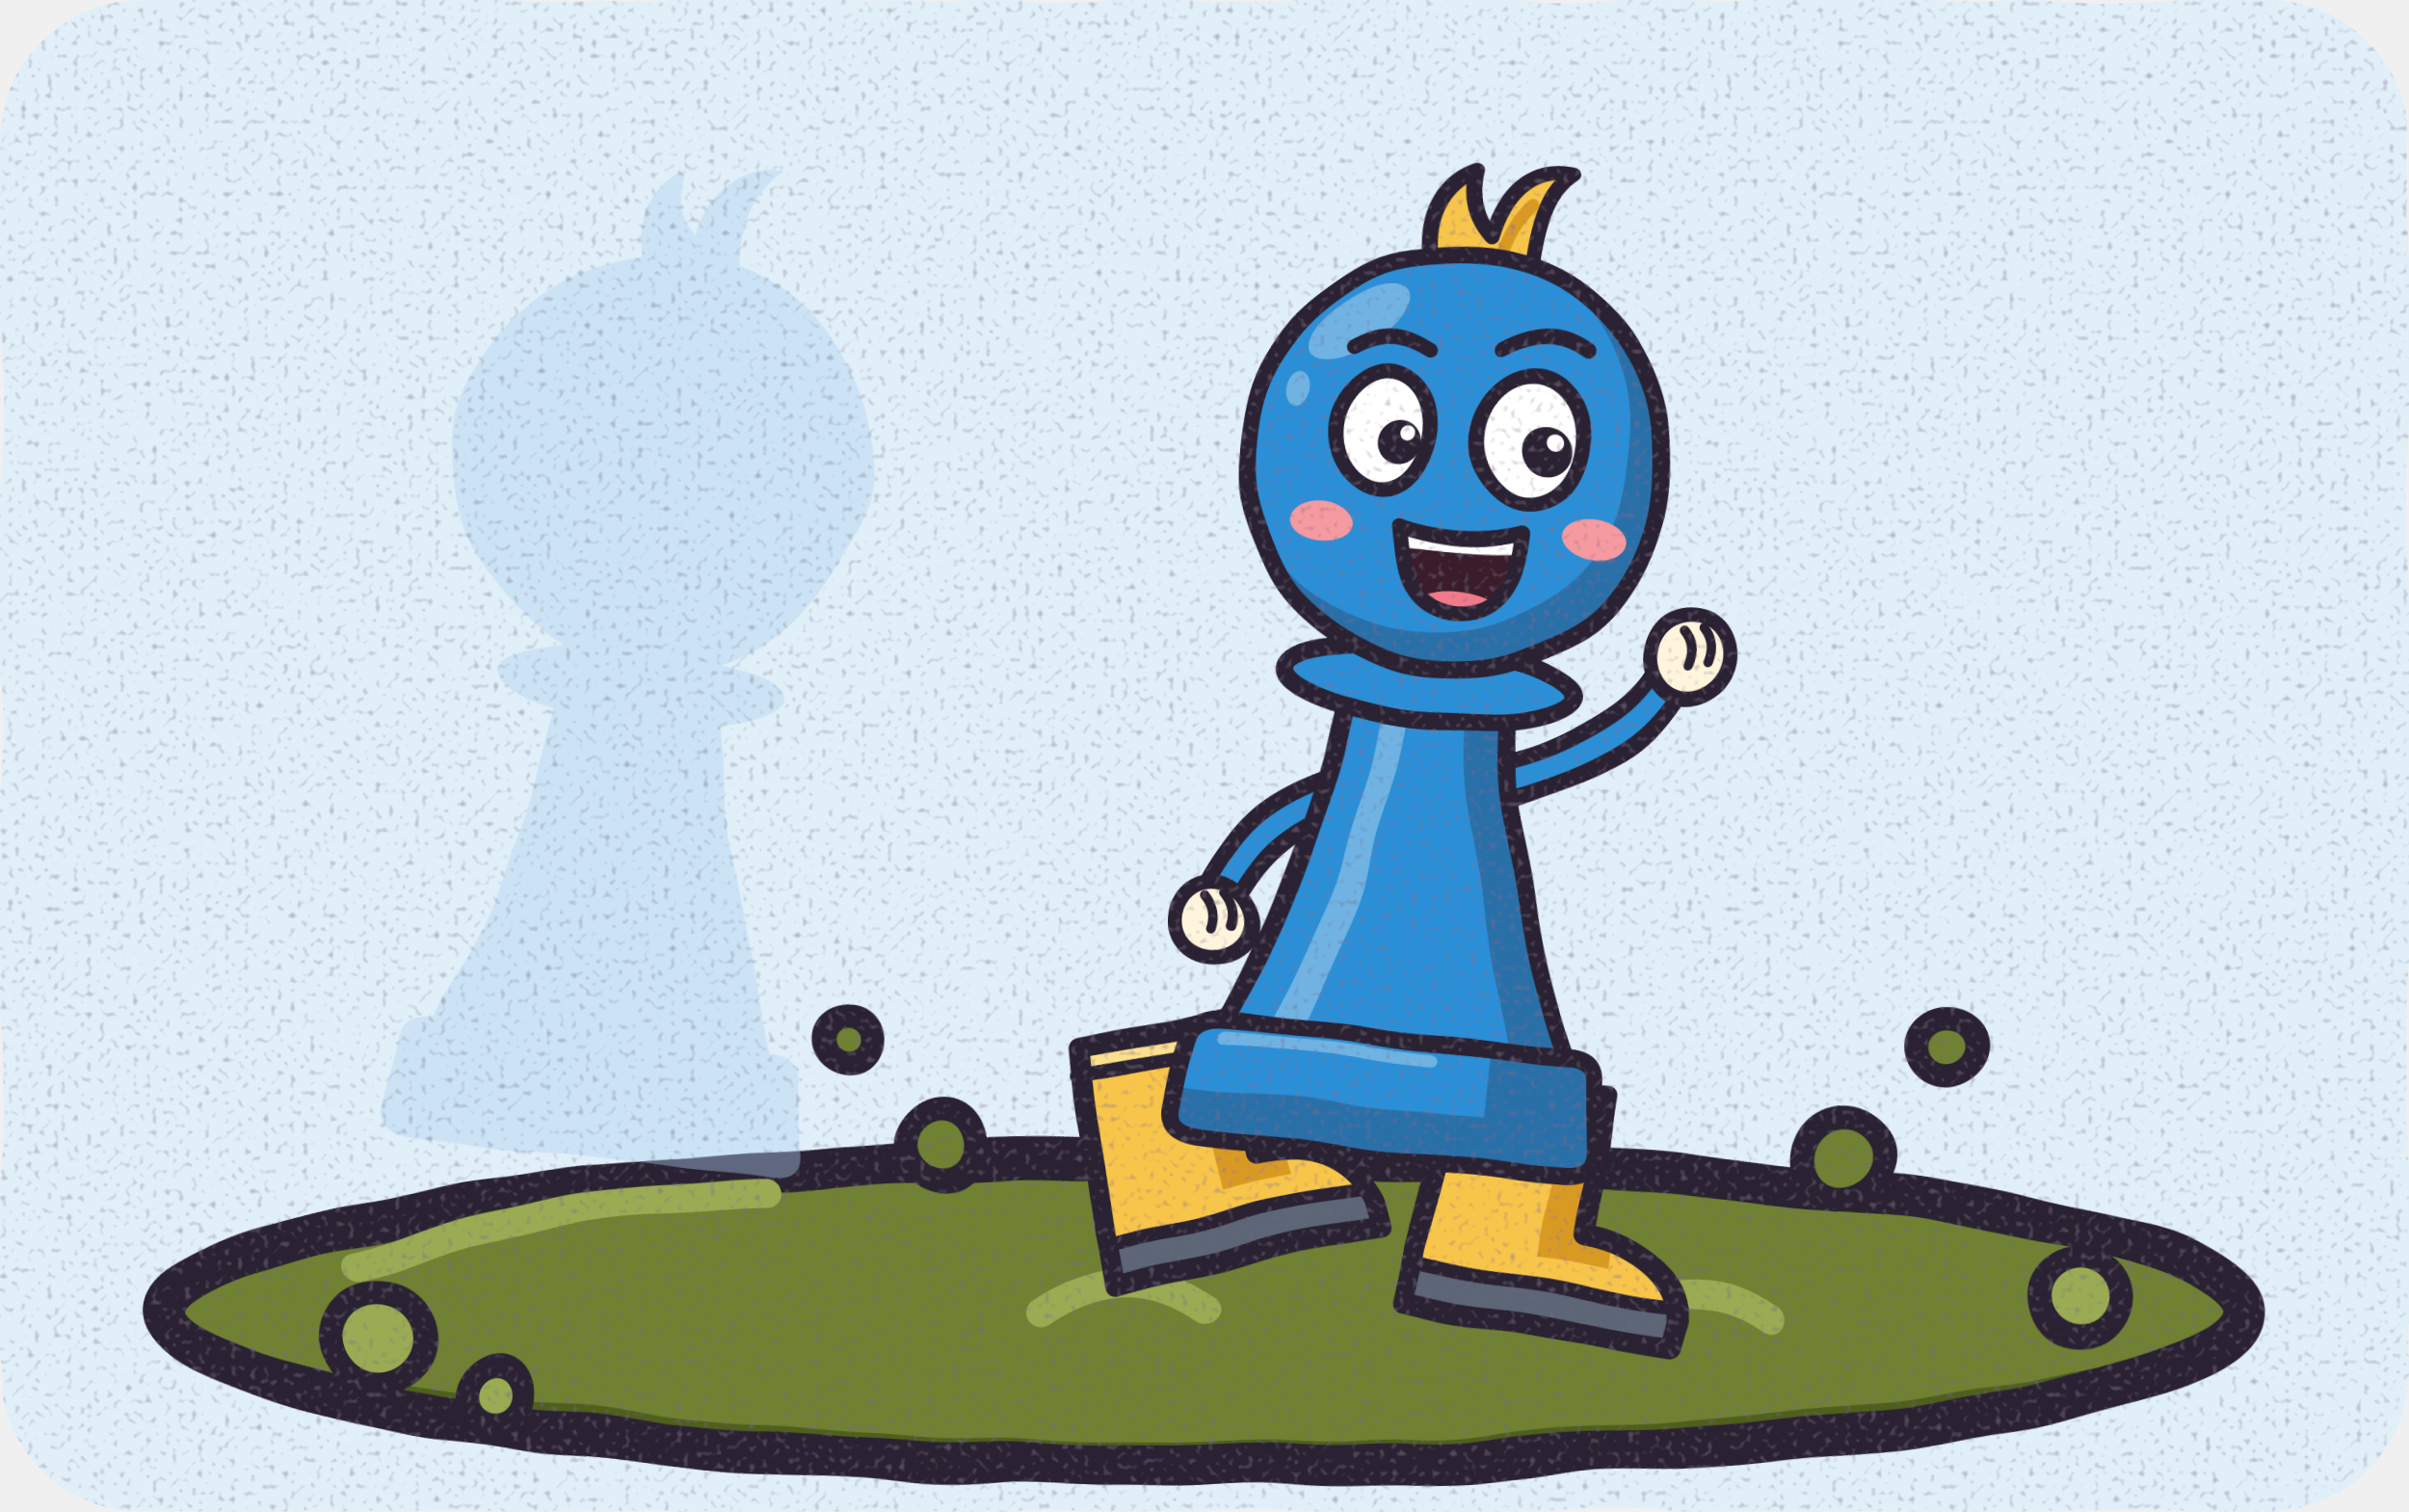
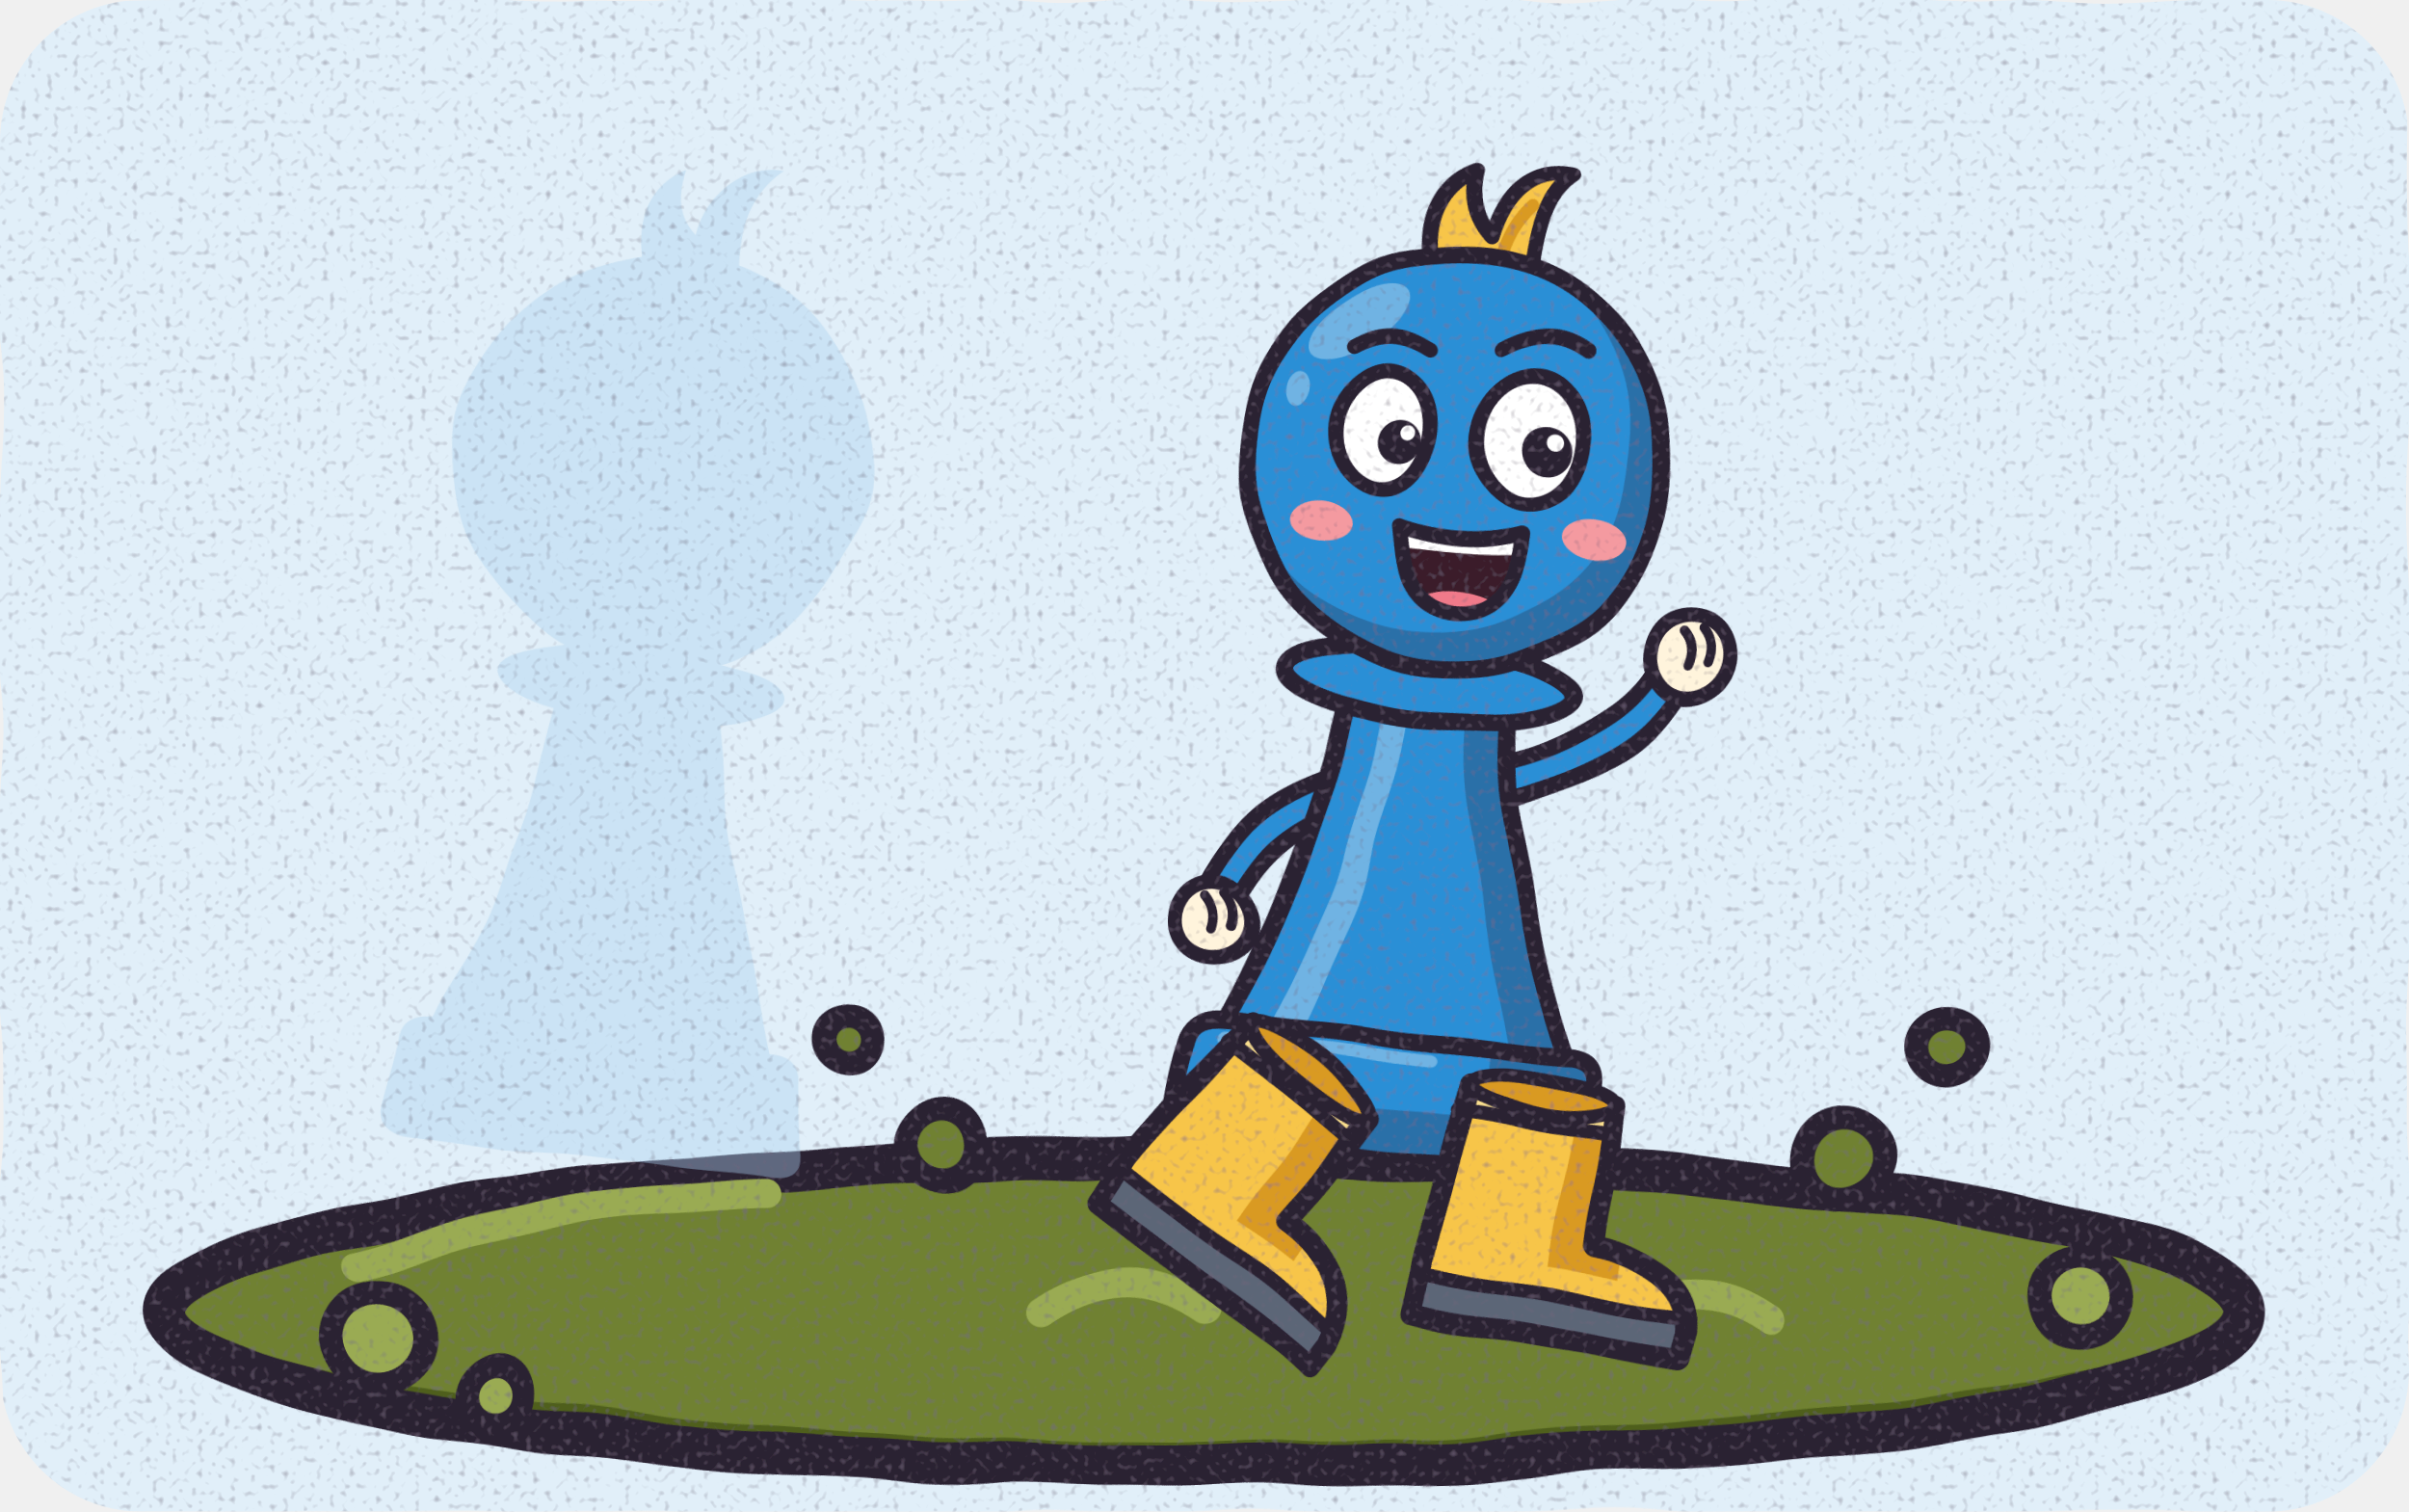
<svg xmlns="http://www.w3.org/2000/svg" viewBox="0 0 408 256" width="408" height="256">
  <defs>
    <filter id="P2-drawn" x="-5%" y="-5%" width="110%" height="110%">
      <feTurbulence type="fractalNoise" baseFrequency="0.035" numOctaves="2" seed="51" result="warp" />
      <feDisplacementMap in="SourceGraphic" in2="warp" scale="3" xChannelSelector="R" yChannelSelector="G" result="wobbly" />
      <feTurbulence type="fractalNoise" baseFrequency="0.9" numOctaves="1" seed="59" result="noise" />
      <feColorMatrix in="noise" type="matrix" values="0 0 0 0 0.17  0 0 0 0 0.13  0 0 0 0 0.2  -2 0 0 0 0.85" result="specks" />
      <feComposite in="specks" in2="wobbly" operator="in" result="grain" />
      <feMerge>
        <feMergeNode in="wobbly" />
        <feMergeNode in="grain" />
      </feMerge>
    </filter>
    <clipPath id="P2-frame">
      <rect width="408" height="256" rx="24" />
    </clipPath>
  </defs>
  <g clip-path="url(#P2-frame)">
    <g filter="url(#P2-drawn)" stroke="#2b2233" stroke-linejoin="round" stroke-linecap="round">
      <rect width="408" height="256" fill="#e1eff9" stroke="none" />
      <clipPath id="p2-mud">
        <ellipse cx="204" cy="222" rx="176" ry="26" />
      </clipPath>
      <ellipse cx="204" cy="222" rx="176" ry="26" fill="#6f8130" stroke="none" />
      <path d="M20 226 Q204 262 388 226 L388 260 L20 260 Z" fill="#4f5f1f" stroke="none" clip-path="url(#p2-mud)" />
      <ellipse cx="204" cy="222" rx="176" ry="26" fill="none" stroke-width="7" />
      <path d="M60 214 Q90 204 130 202" fill="none" stroke="#9aab52" stroke-width="5" />
      <g fill="#9aab52" stroke-width="4">
        <circle cx="64" cy="226" r="8" />
        <circle cx="84" cy="236" r="5" />
        <circle cx="352" cy="220" r="7" />
      </g>
      <g transform="translate(100 196) scale(0.42) rotate(6) translate(-200 -450)" fill="#aad2ef" opacity="0.4" stroke="none">
        <path d="M184 96 C176 72 184 56 197 50 C195 63 199 71 204 76 C208 58 220 46 236 48 C223 59 221 76 222 96 Z" />
        <path d="M168 262 C165 318 142 370 128 410 L272 410 C258 370 235 318 232 262 Z" />
        <path d="M118 412 Q118 402 130 402 L270 402 Q282 402 282 412 L285 438 Q287 450 273 450 L127 450 Q113 450 115 438 Z" />
        <ellipse cx="200" cy="258" rx="58" ry="15" />
        <circle cx="200" cy="168" r="84" />
      </g>
      <g fill="#6f8130" stroke-width="4">
        <circle cx="312" cy="196" r="7" />
        <circle cx="330" cy="178" r="5" />
        <circle cx="160" cy="194" r="6" />
        <circle cx="144" cy="176" r="4" />
      </g>
      <path d="M176 222 Q190 212 204 222 M268 224 Q284 214 300 224" fill="none" stroke="#9aab52" stroke-width="5" />
      <g transform="translate(234 196) scale(0.42) rotate(6) translate(-200 -450)" stroke-width="7">
        <clipPath id="p2-body">
          <path d="M168 262 C165 318 142 370 128 410 L272 410 C258 370 235 318 232 262 Z" />
        </clipPath>
        <clipPath id="p2-base">
          <path d="M118 412 Q118 402 130 402 L270 402 Q282 402 282 412 L285 438 Q287 450 273 450 L127 450 Q113 450 115 438 Z" />
        </clipPath>
        <clipPath id="p2-collar">
          <ellipse cx="200" cy="258" rx="58" ry="15" />
        </clipPath>
        <clipPath id="p2-head">
          <circle cx="200" cy="168" r="84" />
        </clipPath>
-         <g transform="translate(134 486) rotate(-18) scale(1.4)">
-           <clipPath id="boot-134">
-             <path d="M-26 -58 L18 -58 L18 -18 Q44 -18 48 2 L48 10 L-30 10 L-30 -6 Z" />
-           </clipPath>
-           <path d="M-26 -58 L18 -58 L18 -18 Q44 -18 48 2 L48 10 L-30 10 L-30 -6 Z" fill="#f7c548" stroke="none" />
-           <g clip-path="url(#boot-134)" stroke="none">
-             <rect x="6" y="-60" width="20" height="50" fill="#d99a22" />
-             <rect x="-40" y="-2" width="100" height="14" fill="#5c6677" />
-             <rect x="-40" y="-64" width="70" height="14" fill="#fbe08f" />
-           </g>
-           <path d="M-26 -58 L18 -58 L18 -18 Q44 -18 48 2 L48 10 L-30 10 L-30 -6 Z" fill="none" stroke-width="6" />
-           <path d="M-28 -50 L18 -50 M-30 -2 L48 -2" fill="none" stroke-width="4" />
-         </g>
-         <g transform="translate(258 496) rotate(4) scale(1.4)">
-           <clipPath id="boot-258">
-             <path d="M-26 -58 L18 -58 L18 -18 Q44 -18 48 2 L48 10 L-30 10 L-30 -6 Z" />
-           </clipPath>
-           <path d="M-26 -58 L18 -58 L18 -18 Q44 -18 48 2 L48 10 L-30 10 L-30 -6 Z" fill="#f7c548" stroke="none" />
-           <g clip-path="url(#boot-258)" stroke="none">
-             <rect x="6" y="-60" width="20" height="50" fill="#d99a22" />
-             <rect x="-40" y="-2" width="100" height="14" fill="#5c6677" />
-             <rect x="-40" y="-64" width="70" height="14" fill="#fbe08f" />
-           </g>
-           <path d="M-26 -58 L18 -58 L18 -18 Q44 -18 48 2 L48 10 L-30 10 L-30 -6 Z" fill="none" stroke-width="6" />
-           <path d="M-28 -50 L18 -50 M-30 -2 L48 -2" fill="none" stroke-width="4" />
-         </g>
        <path d="M178 300 C150 310 132 330 124 352" fill="none" stroke-width="21" />
        <path d="M178 300 C150 310 132 330 124 352" fill="none" stroke="#2b8fd6" stroke-width="8" />
        <circle cx="122" cy="362" r="16" fill="#fff4dc" stroke-width="6" />
        <path d="M126 350 Q132 356 130 364 M118 352 Q124 358 122 366" fill="none" stroke-width="4" />
        <path d="M222 298 C258 290 284 270 296 244" fill="none" stroke-width="21" />
        <path d="M222 298 C258 290 284 270 296 244" fill="none" stroke="#2b8fd6" stroke-width="8" />
        <g fill="#5c6677" stroke-width="6" />
        <path d="M168 262 C165 318 142 370 128 410 L272 410 C258 370 235 318 232 262 Z" fill="#2b8fd6" stroke="none" />
        <g clip-path="url(#p2-body)" stroke="none">
          <path d="M214 262 C220 320 238 370 248 410 L300 410 L300 262 Z" fill="#2b70a8" />
          <path d="M181 276 C178 320 162 364 150 400 L164 400 C174 366 188 322 191 276 Z" fill="#6fb3e3" />
        </g>
        <path d="M168 262 C165 318 142 370 128 410 L272 410 C258 370 235 318 232 262 Z" fill="none" />
        <path d="M118 412 Q118 402 130 402 L270 402 Q282 402 282 412 L285 438 Q287 450 273 450 L127 450 Q113 450 115 438 Z" fill="#2b8fd6" stroke="none" />
        <g clip-path="url(#p2-base)" stroke="none">
          <rect x="80" y="430" width="240" height="30" fill="#2b70a8" />
          <rect x="238" y="400" width="80" height="60" fill="#2b70a8" />
          <path d="M132 409 L215 409" stroke="#6fb3e3" stroke-width="5" />
        </g>
        <path d="M118 412 Q118 402 130 402 L270 402 Q282 402 282 412 L285 438 Q287 450 273 450 L127 450 Q113 450 115 438 Z" fill="none" />
        <ellipse cx="200" cy="258" rx="58" ry="15" fill="#2b8fd6" stroke="none" />
        <path d="M140 262 Q200 290 260 262 L260 280 L140 280 Z" fill="#2b70a8" stroke="none" clip-path="url(#p2-collar)" />
        <ellipse cx="200" cy="258" rx="58" ry="15" fill="none" />
        <path d="M184 96 C176 72 184 56 197 50 C195 63 199 71 204 76 C208 58 220 46 236 48 C223 59 221 76 222 96 Z" fill="#f7c548" stroke-width="6" />
        <path d="M208 92 C208 80 212 70 220 62" fill="none" stroke="#d99a22" stroke-width="5" />
        <circle cx="200" cy="168" r="84" fill="#2b70a8" stroke="none" />
        <g clip-path="url(#p2-head)" stroke="none">
          <circle cx="190" cy="158" r="80" fill="#2b8fd6" />
          <ellipse cx="156" cy="116" rx="24" ry="10" transform="rotate(-38 156 116)" fill="#6fb3e3" />
          <ellipse cx="135" cy="146" rx="5" ry="7" fill="#6fb3e3" />
        </g>
        <circle cx="200" cy="168" r="84" fill="none" />
        <ellipse cx="148" cy="197" rx="13" ry="8" fill="#f49aa0" stroke="none" />
        <ellipse cx="258" cy="193" rx="13" ry="8" fill="#f49aa0" stroke="none" />
        <path d="M155 126 Q170 116 186 123 M215 120 Q232 110 249 119" fill="none" stroke-width="6" />
        <ellipse cx="172" cy="158" rx="19" ry="24" fill="#ffffff" stroke-width="6" />
        <circle cx="179" cy="162" r="9" fill="#2b2233" stroke="none" />
        <circle cx="182" cy="158" r="3.1" fill="#ffffff" stroke="none" />
        <ellipse cx="230" cy="156" rx="21" ry="26" fill="#ffffff" stroke-width="6" />
        <circle cx="237" cy="160" r="10" fill="#2b2233" stroke="none" />
        <circle cx="240" cy="156" r="3.4" fill="#ffffff" stroke="none" />
        <clipPath id="p2-mouth">
          <path d="M180 196 Q205 204 230 194 Q228 228 205 229 Q183 229 180 196 Z" />
        </clipPath>
        <path d="M180 196 Q205 204 230 194 Q228 228 205 229 Q183 229 180 196 Z" fill="#3a1f2b" stroke="none" />
        <g clip-path="url(#p2-mouth)" stroke="none">
          <path d="M150 150 L260 150 L260 196 Q205 212 150 200 Z" fill="#ffffff" />
          <ellipse cx="207" cy="232" rx="20" ry="12" fill="#f07a8a" />
        </g>
        <path d="M180 196 Q205 204 230 194 Q228 228 205 229 Q183 229 180 196 Z" fill="none" stroke-width="6" />
+         <g transform="translate(130 490) rotate(32) scale(1.4)">
+           <clipPath id="boot-130">
+             <path d="M-26 -58 L18 -58 L18 -18 Q44 -18 48 2 L48 10 L-30 10 L-30 -6 Z" />
+           </clipPath>
+           <path d="M-26 -58 L18 -58 L18 -18 Q44 -18 48 2 L48 10 L-30 10 L-30 -6 Z" fill="#f7c548" stroke="none" />
+           <g clip-path="url(#boot-130)" stroke="none">
+             <rect x="6" y="-60" width="20" height="50" fill="#d99a22" />
+             <rect x="-40" y="-2" width="100" height="14" fill="#5c6677" />
+             <rect x="-40" y="-64" width="70" height="14" fill="#fbe08f" />
+           </g>
+           <path d="M-26 -58 L18 -58 L18 -18 Q44 -18 48 2 L48 10 L-30 10 L-30 -6 Z" fill="none" stroke-width="6" />
+           <path d="M-28 -50 L18 -50 M-30 -2 L48 -2" fill="none" stroke-width="4" />
+           <ellipse cx="-4" cy="-58" rx="22" ry="5" fill="#d99a22" stroke-width="4" />
+         </g>
+         <g transform="translate(262 500) rotate(4) scale(1.4)">
+           <clipPath id="boot-262">
+             <path d="M-26 -58 L18 -58 L18 -18 Q44 -18 48 2 L48 10 L-30 10 L-30 -6 Z" />
+           </clipPath>
+           <path d="M-26 -58 L18 -58 L18 -18 Q44 -18 48 2 L48 10 L-30 10 L-30 -6 Z" fill="#f7c548" stroke="none" />
+           <g clip-path="url(#boot-262)" stroke="none">
+             <rect x="6" y="-60" width="20" height="50" fill="#d99a22" />
+             <rect x="-40" y="-2" width="100" height="14" fill="#5c6677" />
+             <rect x="-40" y="-64" width="70" height="14" fill="#fbe08f" />
+           </g>
+           <path d="M-26 -58 L18 -58 L18 -18 Q44 -18 48 2 L48 10 L-30 10 L-30 -6 Z" fill="none" stroke-width="6" />
+           <path d="M-28 -50 L18 -50 M-30 -2 L48 -2" fill="none" stroke-width="4" />
+           <ellipse cx="-4" cy="-58" rx="22" ry="5" fill="#d99a22" stroke-width="4" />
+         </g>
        <circle cx="302" cy="236" r="17" fill="#fff4dc" stroke-width="6" />
        <path d="M306 224 Q312 230 310 238 M298 226 Q304 232 302 240" fill="none" stroke-width="4" />
      </g>
    </g>
  </g>
</svg>
